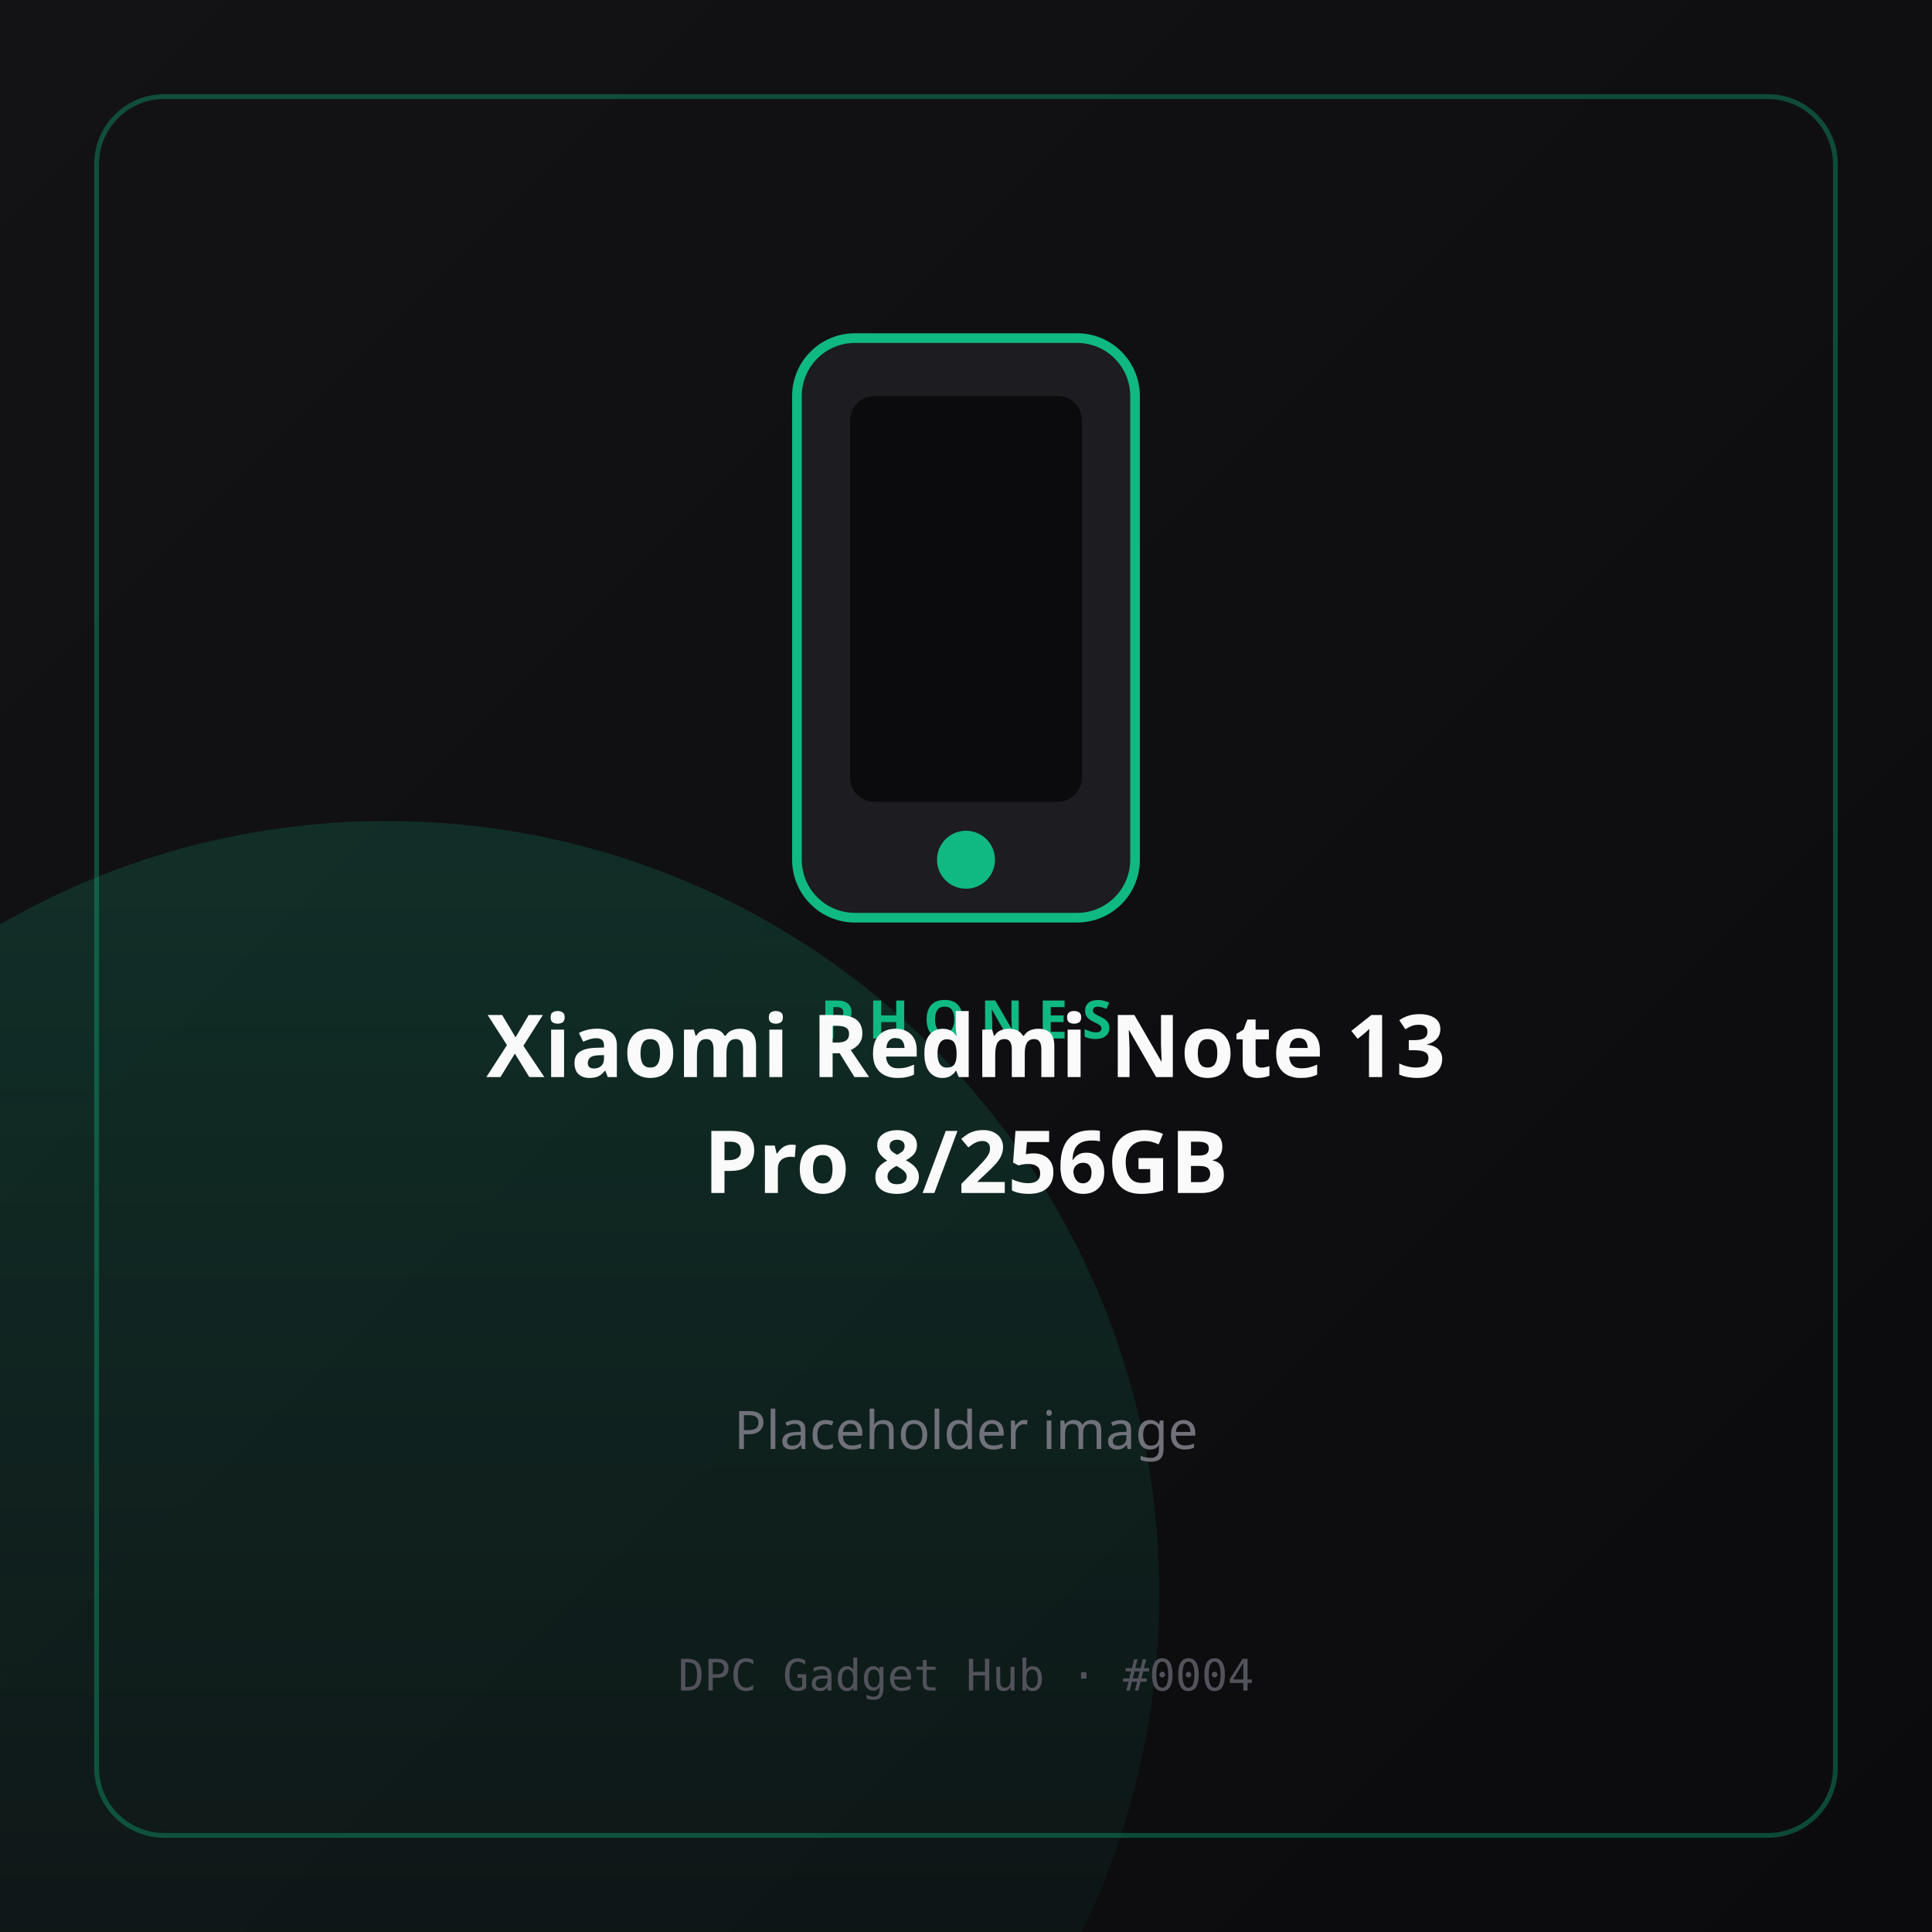
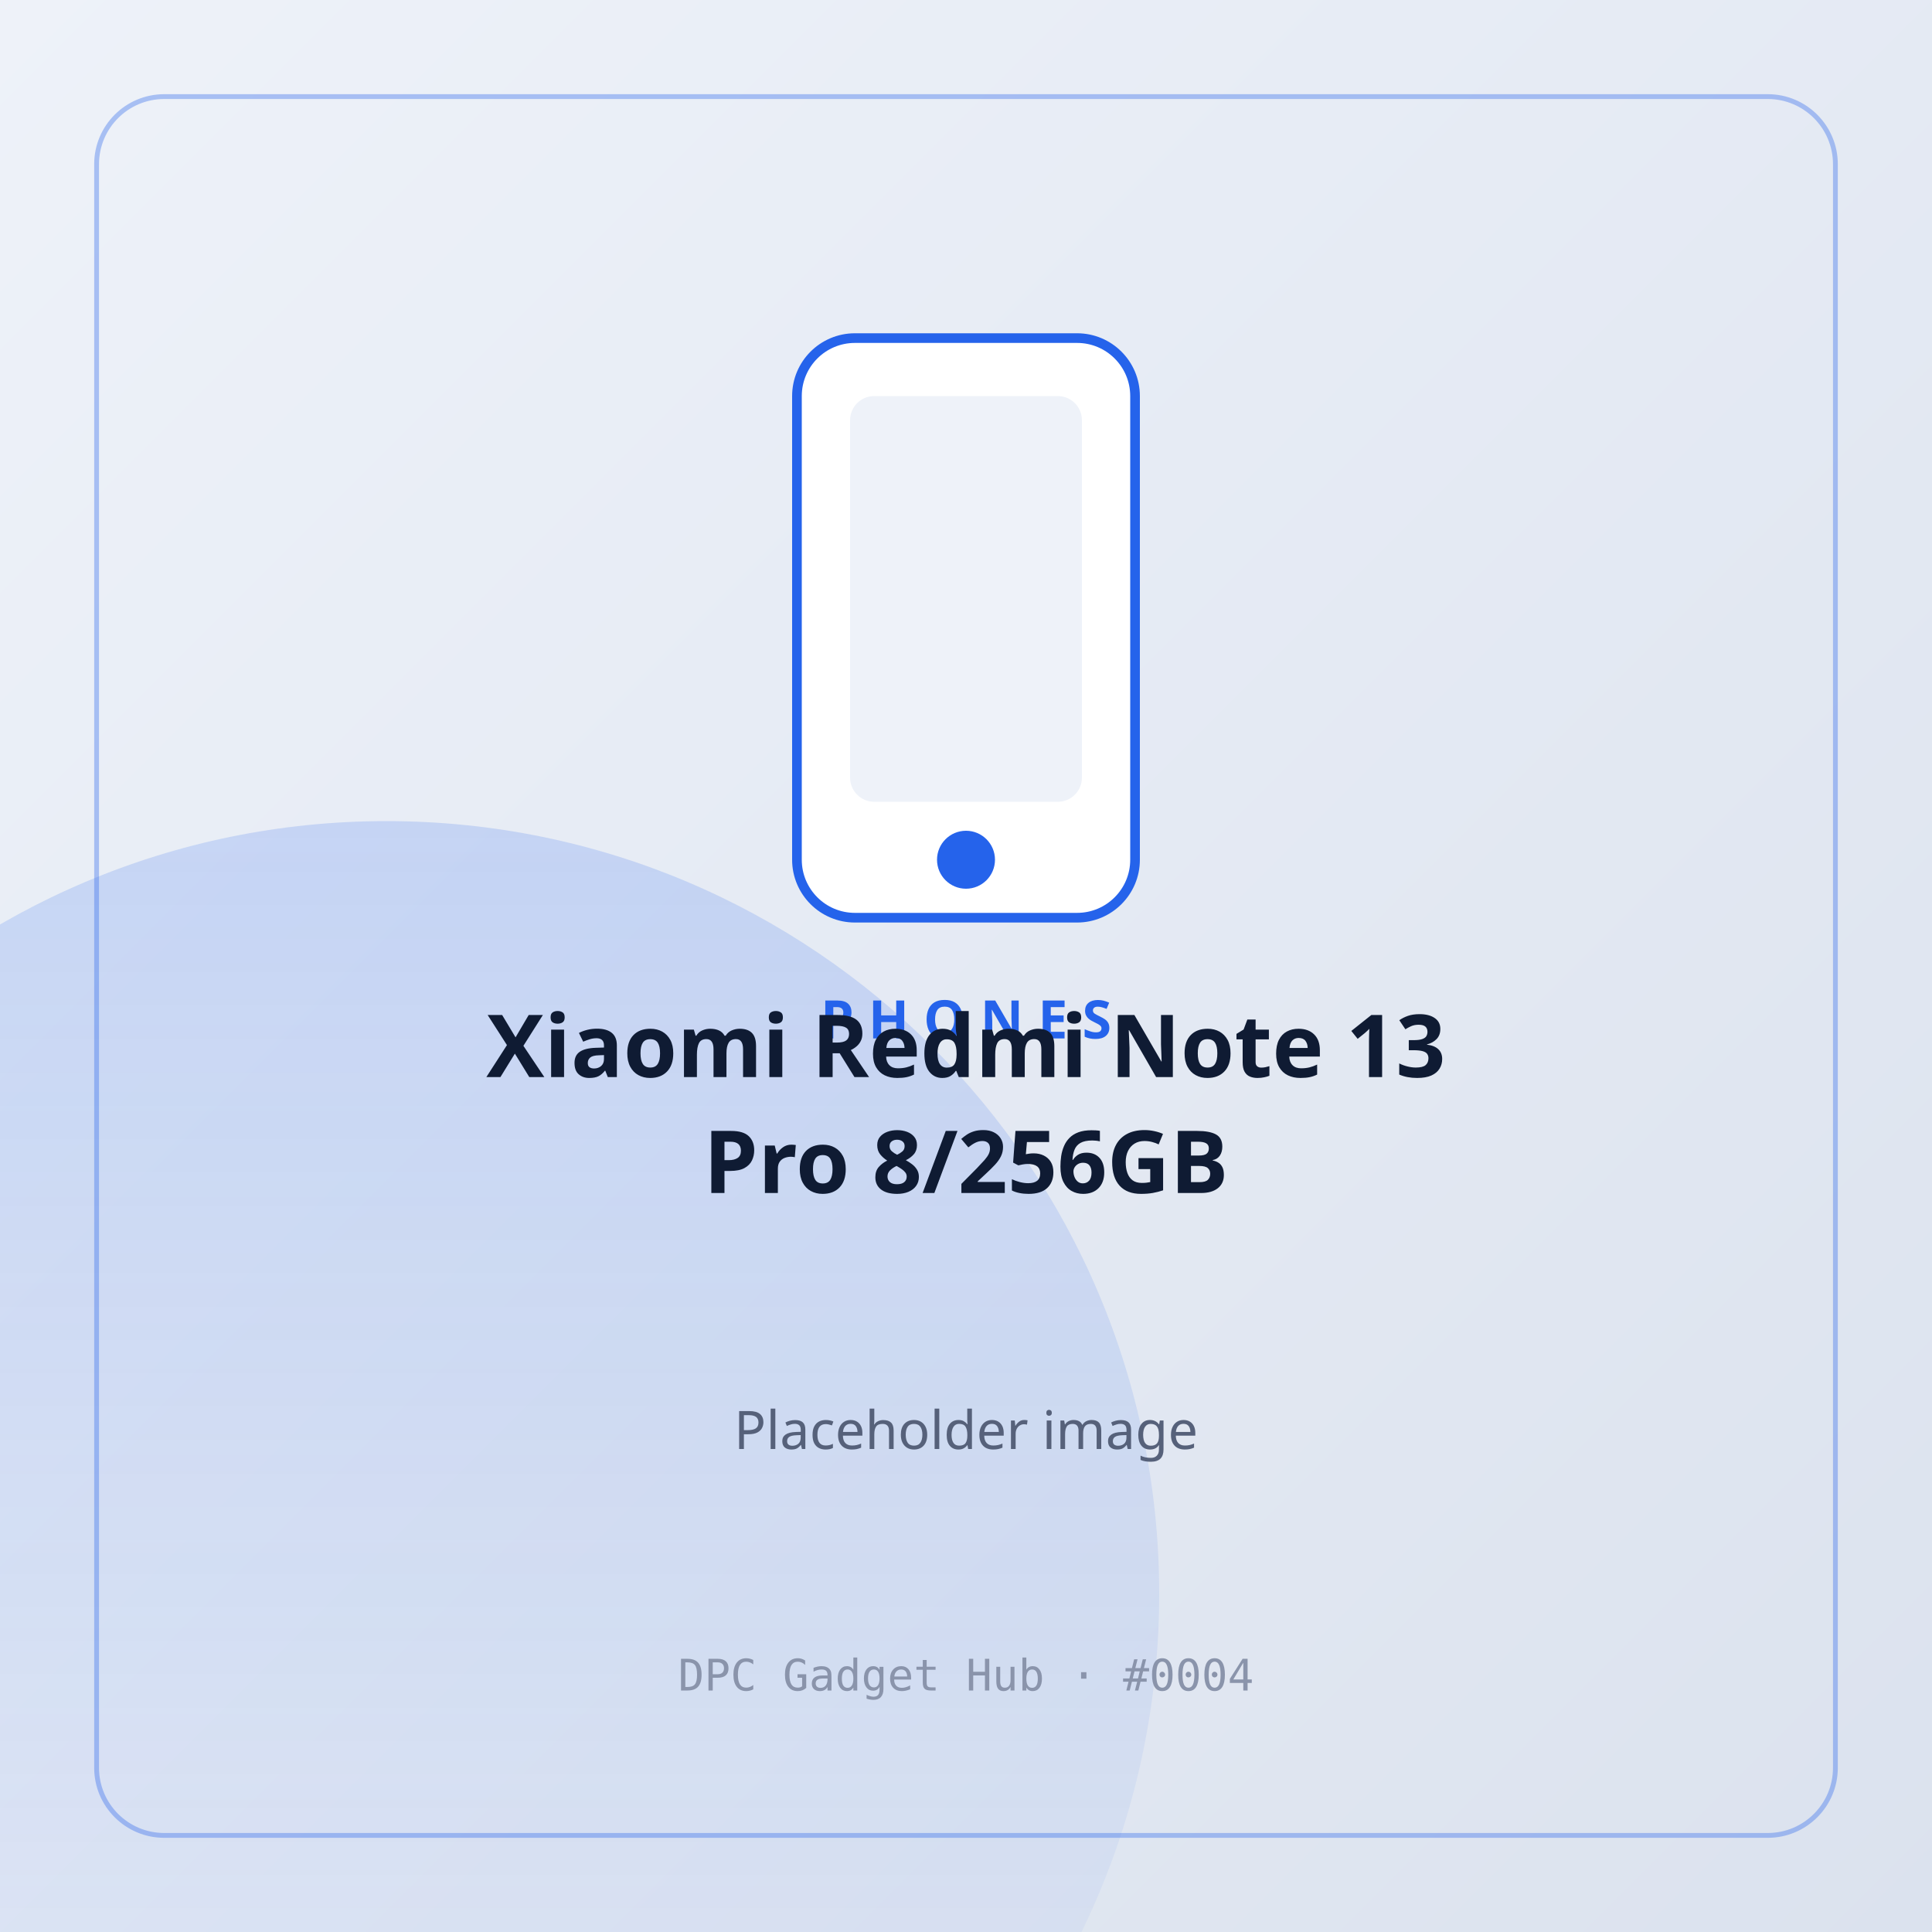
<svg xmlns="http://www.w3.org/2000/svg" width="800" height="800" viewBox="0 0 800 800" role="img" aria-label="Xiaomi Redmi Note 13 Pro 8/256GB">
  <defs>
    <linearGradient id="bg" x1="0" y1="0" x2="1" y2="1">
-       <stop offset="0%" stop-color="#131316" />
-       <stop offset="100%" stop-color="#0b0b0e" />
+       <stop offset="0%" stop-color="#eef2f9" />
+       <stop offset="100%" stop-color="#dbe2ee" />
    </linearGradient>
    <linearGradient id="glow" x1="0" y1="0" x2="0" y2="1">
-       <stop offset="0%" stop-color="#10b981" stop-opacity="0.18" />
-       <stop offset="100%" stop-color="#10b981" stop-opacity="0" />
+       <stop offset="0%" stop-color="#2563eb" stop-opacity="0.18" />
+       <stop offset="100%" stop-color="#2563eb" stop-opacity="0" />
    </linearGradient>
  </defs>
  <rect width="800" height="800" fill="url(#bg)" />
  <circle cx="160" cy="660" r="320" fill="url(#glow)" />
-   <rect x="40" y="40" width="720" height="720" rx="28" fill="none" stroke="#10b981" stroke-opacity="0.35" stroke-width="2" />
+   <rect x="40" y="40" width="720" height="720" rx="28" fill="none" stroke="#2563eb" stroke-opacity="0.35" stroke-width="2" />
  <g transform="translate(400 260)">
-     <rect x="-70" y="-120" width="140" height="240" rx="24" fill="#1c1c21" stroke="#10b981" stroke-width="4" />
-     <rect x="-48" y="-96" width="96" height="168" rx="10" fill="#0b0b0e" />
-     <circle cx="0" cy="96" r="12" fill="#10b981" />
+     <rect x="-70" y="-120" width="140" height="240" rx="24" fill="#ffffff" stroke="#2563eb" stroke-width="4" />
+     <rect x="-48" y="-96" width="96" height="168" rx="10" fill="#eef2f9" />
+     <circle cx="0" cy="96" r="12" fill="#2563eb" />
  </g>
-   <text x="400" y="430" text-anchor="middle" fill="#10b981" font-family="ui-sans-serif, system-ui, sans-serif" font-size="22" font-weight="700" letter-spacing="6">PHONES</text>
-   <text x="400" y="446" text-anchor="middle" fill="#fafafa" font-family="ui-sans-serif, system-ui, sans-serif" font-size="36" font-weight="600">Xiaomi Redmi Note 13</text>
-   <text x="400" y="494" text-anchor="middle" fill="#fafafa" font-family="ui-sans-serif, system-ui, sans-serif" font-size="36" font-weight="600">Pro 8/256GB</text>
-   <text x="400" y="600" text-anchor="middle" fill="#71717a" font-family="ui-sans-serif, system-ui, sans-serif" font-size="22">Placeholder image</text>
-   <text x="400" y="700" text-anchor="middle" fill="#52525b" font-family="ui-monospace, monospace" font-size="18">DPC Gadget Hub · #0004</text>
+   <text x="400" y="430" text-anchor="middle" fill="#2563eb" font-family="ui-sans-serif, system-ui, sans-serif" font-size="22" font-weight="700" letter-spacing="6">PHONES</text>
+   <text x="400" y="446" text-anchor="middle" fill="#0f1b33" font-family="ui-sans-serif, system-ui, sans-serif" font-size="36" font-weight="600">Xiaomi Redmi Note 13</text>
+   <text x="400" y="494" text-anchor="middle" fill="#0f1b33" font-family="ui-sans-serif, system-ui, sans-serif" font-size="36" font-weight="600">Pro 8/256GB</text>
+   <text x="400" y="600" text-anchor="middle" fill="#56617a" font-family="ui-sans-serif, system-ui, sans-serif" font-size="22">Placeholder image</text>
+   <text x="400" y="700" text-anchor="middle" fill="#8a94ab" font-family="ui-monospace, monospace" font-size="18">DPC Gadget Hub · #0004</text>
</svg>
